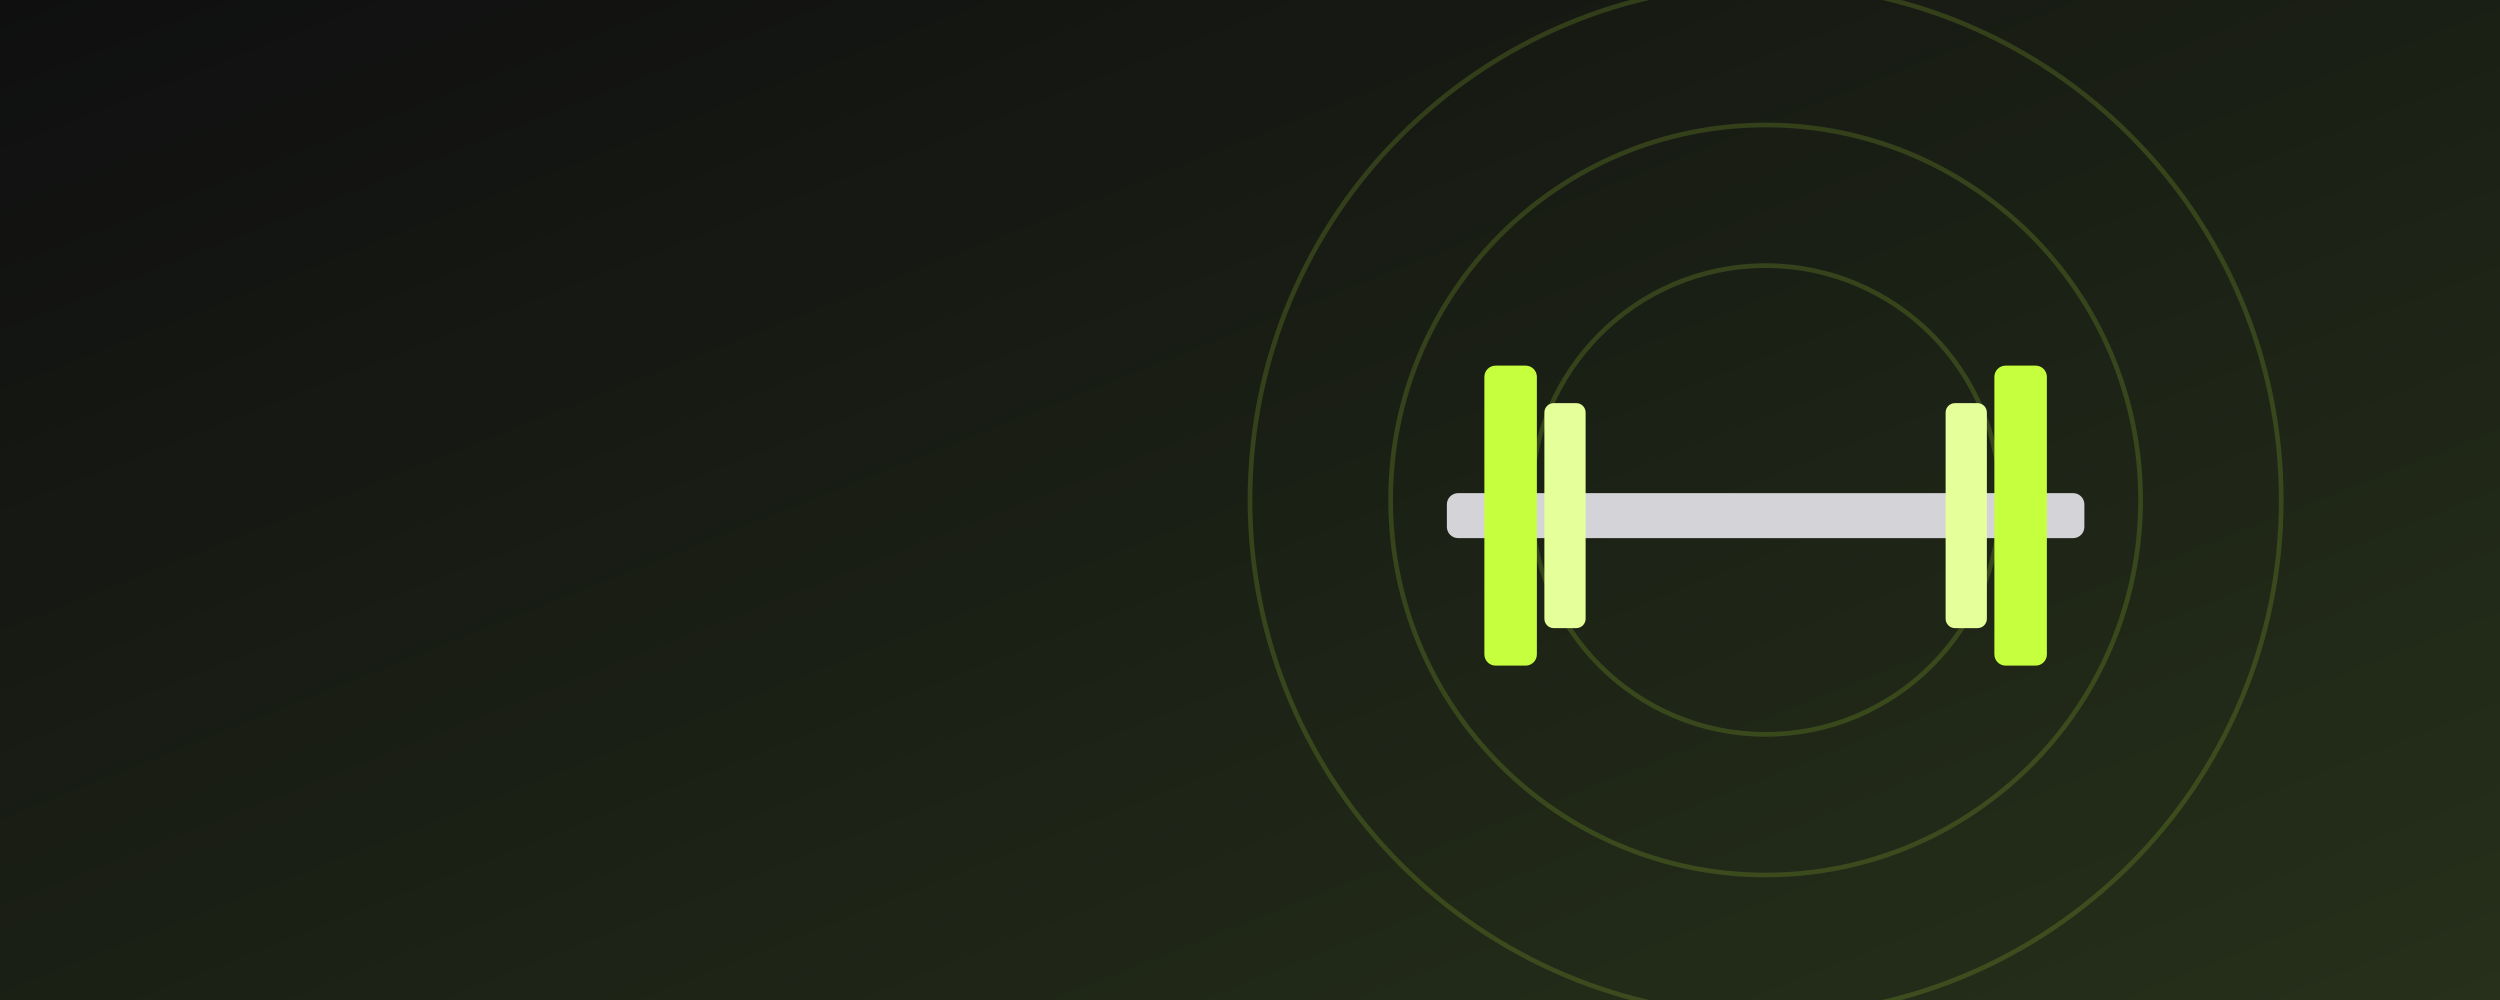
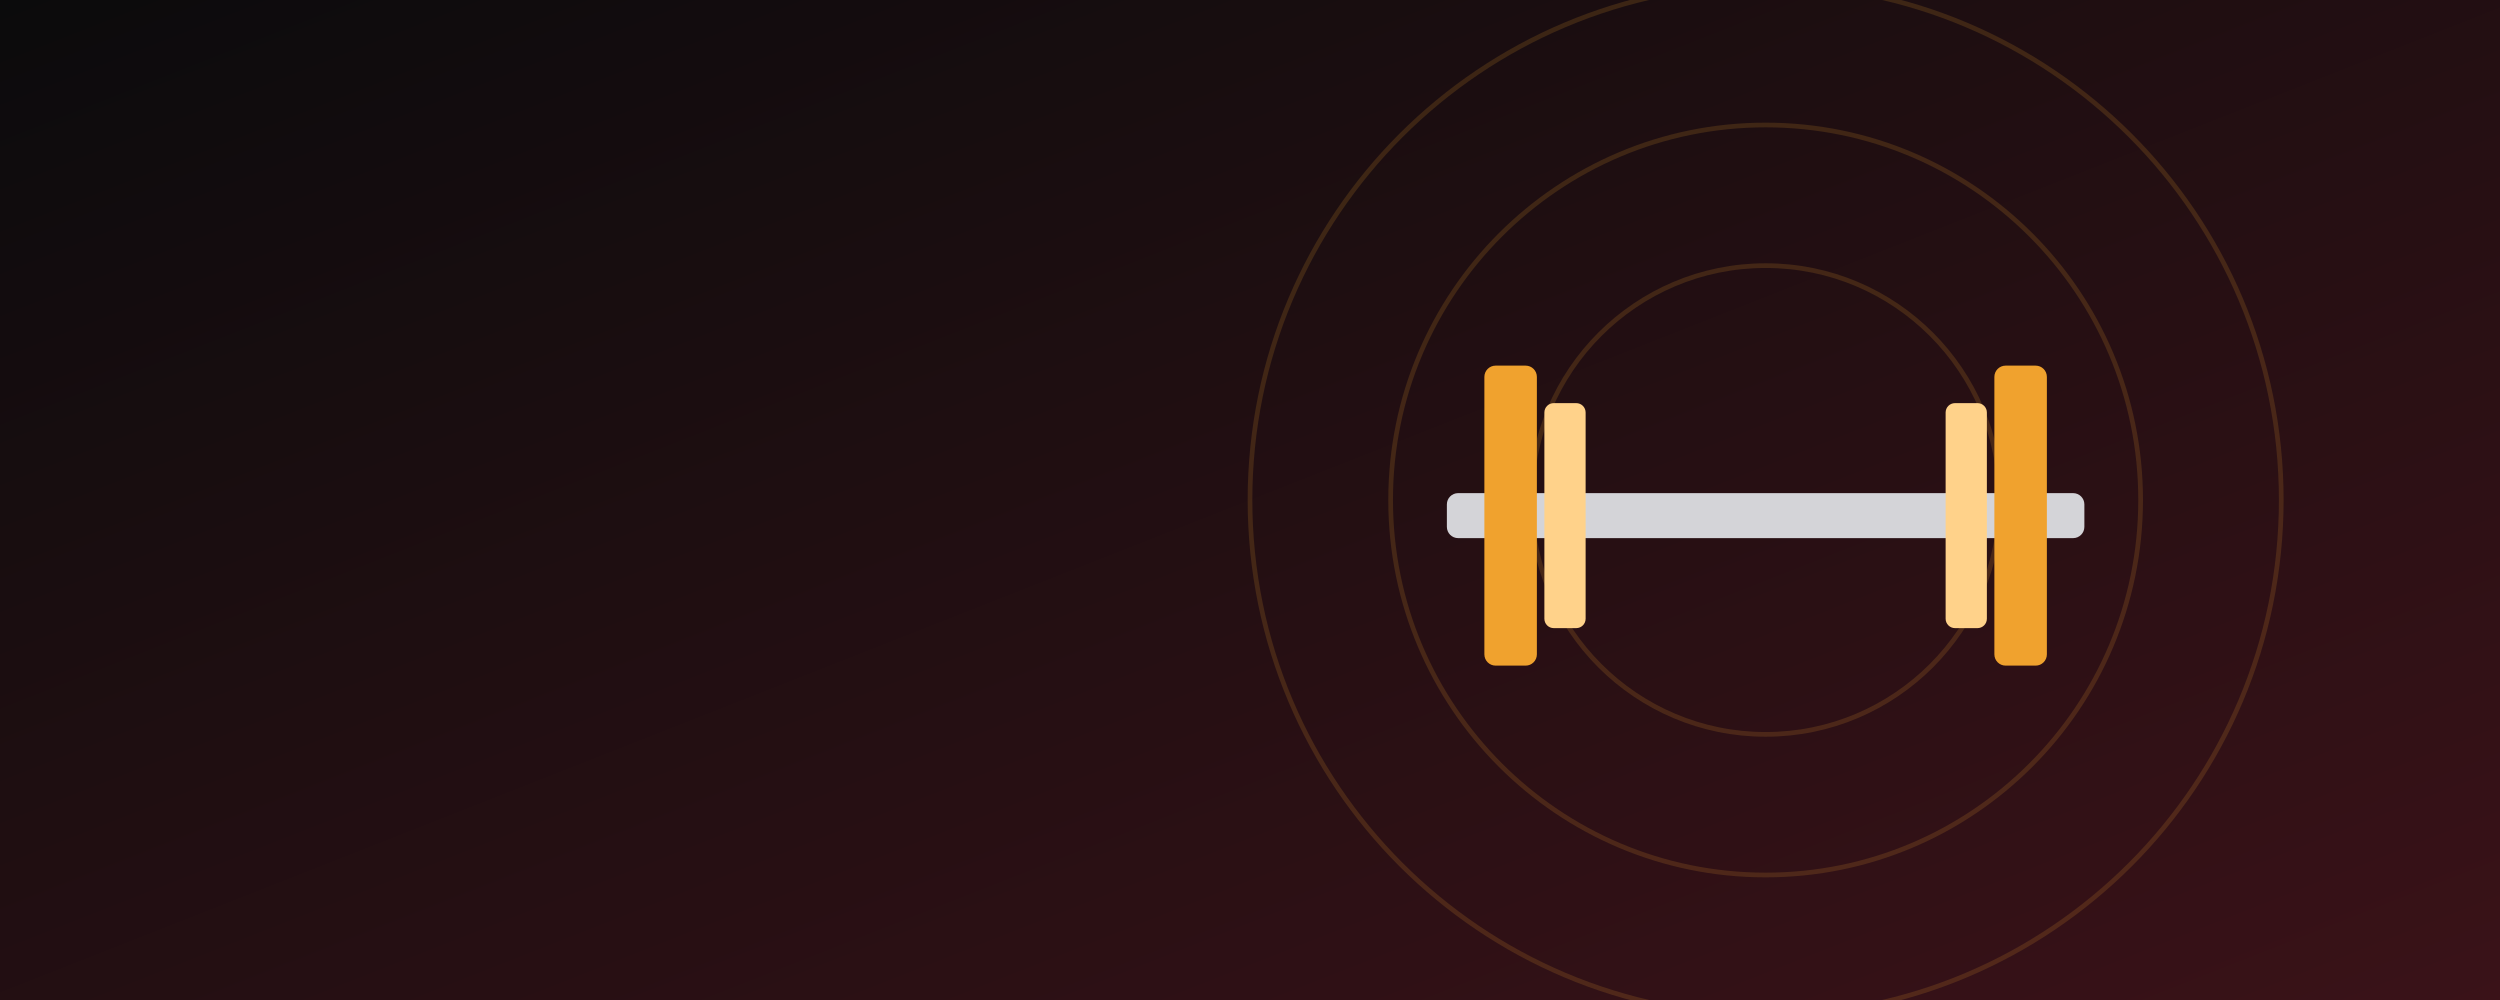
<svg xmlns="http://www.w3.org/2000/svg" viewBox="0 0 1600 640" preserveAspectRatio="xMidYMid slice" aria-hidden="true">
  <defs>
    <linearGradient id="g" x1="0" y1="0" x2="1" y2="1">
-       <stop offset="0" stop-color="#0f0f10" />
-       <stop offset="1" stop-color="#26301a" />
+       <stop offset="0" stop-color="#0b0b0c" />
+       <stop offset="1" stop-color="#3a1218" />
    </linearGradient>
  </defs>
  <rect width="1600" height="640" fill="url(#g)" />
-   <g fill="none" stroke="#c6ff3d" stroke-opacity=".16" stroke-width="3">
+   <g fill="none" stroke="#f0a22e" stroke-opacity=".16" stroke-width="3">
    <circle cx="1130" cy="320" r="330" />
    <circle cx="1130" cy="320" r="240" />
    <circle cx="1130" cy="320" r="150" />
  </g>
  <g transform="translate(770 90) scale(1.2)">
    <rect x="130" y="188" width="340" height="24" rx="6" fill="#d4d4d8" />
-     <rect x="150" y="120" width="28" height="160" rx="6" fill="#c6ff3d" />
-     <rect x="182" y="140" width="22" height="120" rx="5" fill="#e5ff9a" />
-     <rect x="422" y="120" width="28" height="160" rx="6" fill="#c6ff3d" />
-     <rect x="396" y="140" width="22" height="120" rx="5" fill="#e5ff9a" />
+     <rect x="150" y="120" width="28" height="160" rx="6" fill="#f0a22e" />
+     <rect x="182" y="140" width="22" height="120" rx="5" fill="#ffd28a" />
+     <rect x="422" y="120" width="28" height="160" rx="6" fill="#f0a22e" />
+     <rect x="396" y="140" width="22" height="120" rx="5" fill="#ffd28a" />
  </g>
</svg>
